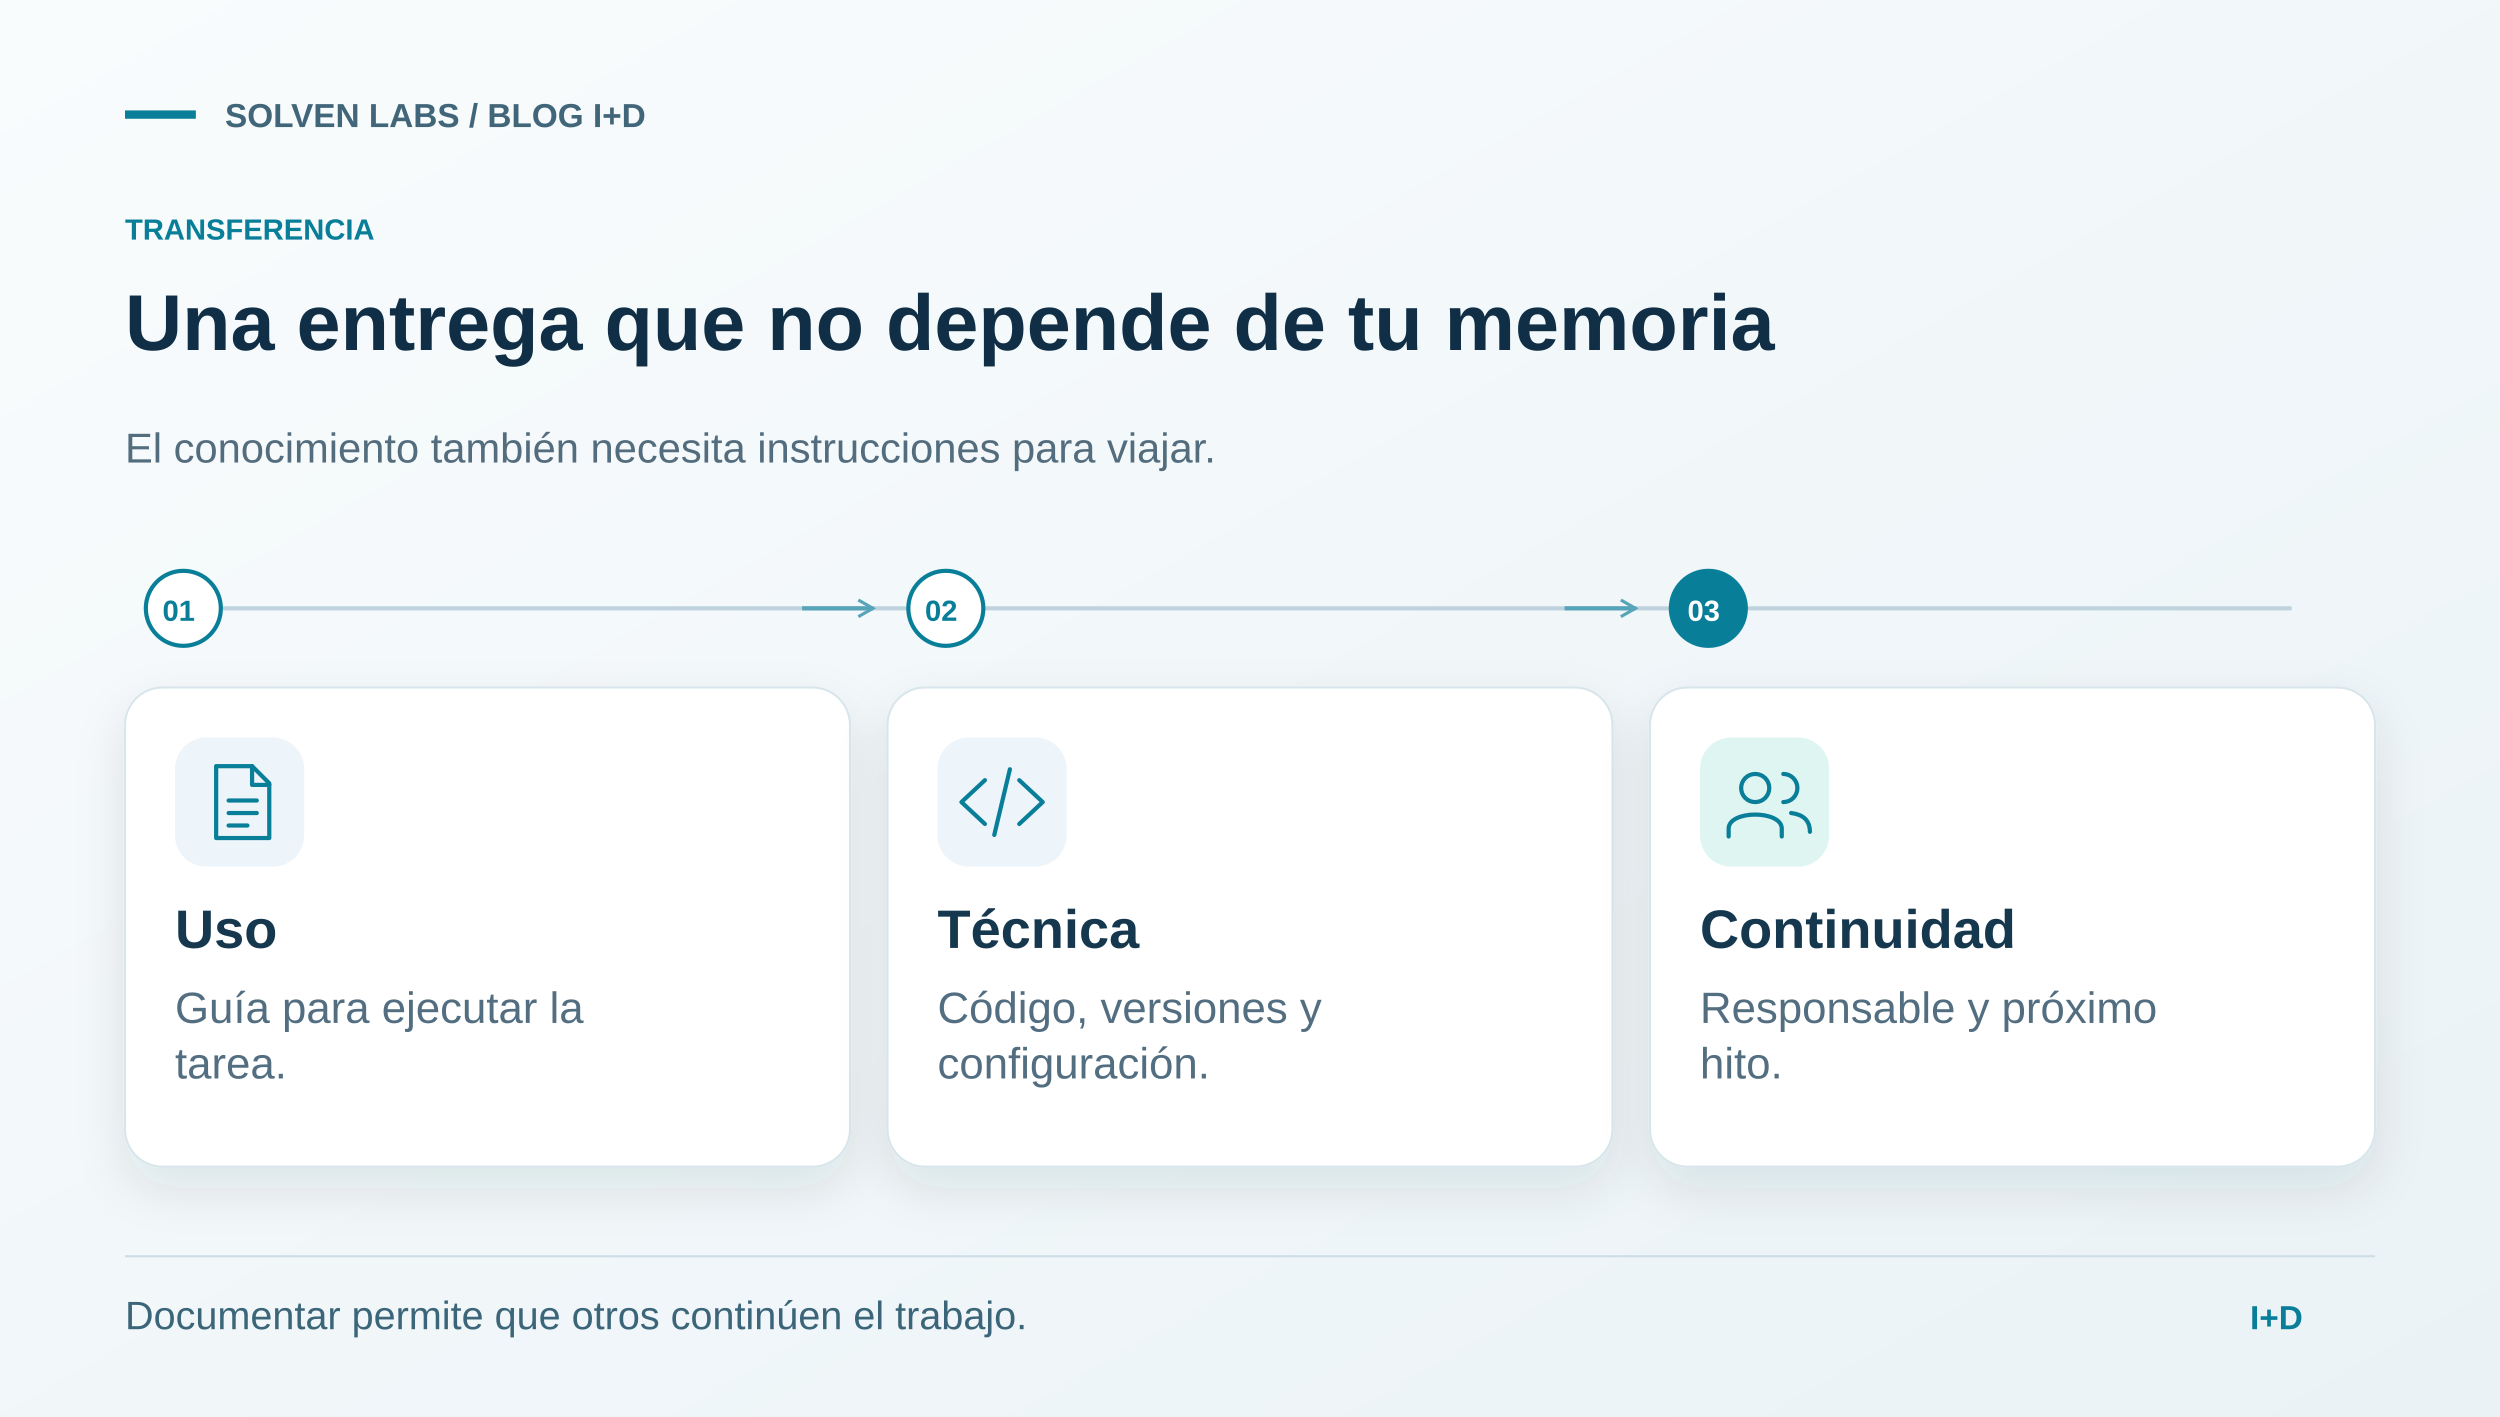
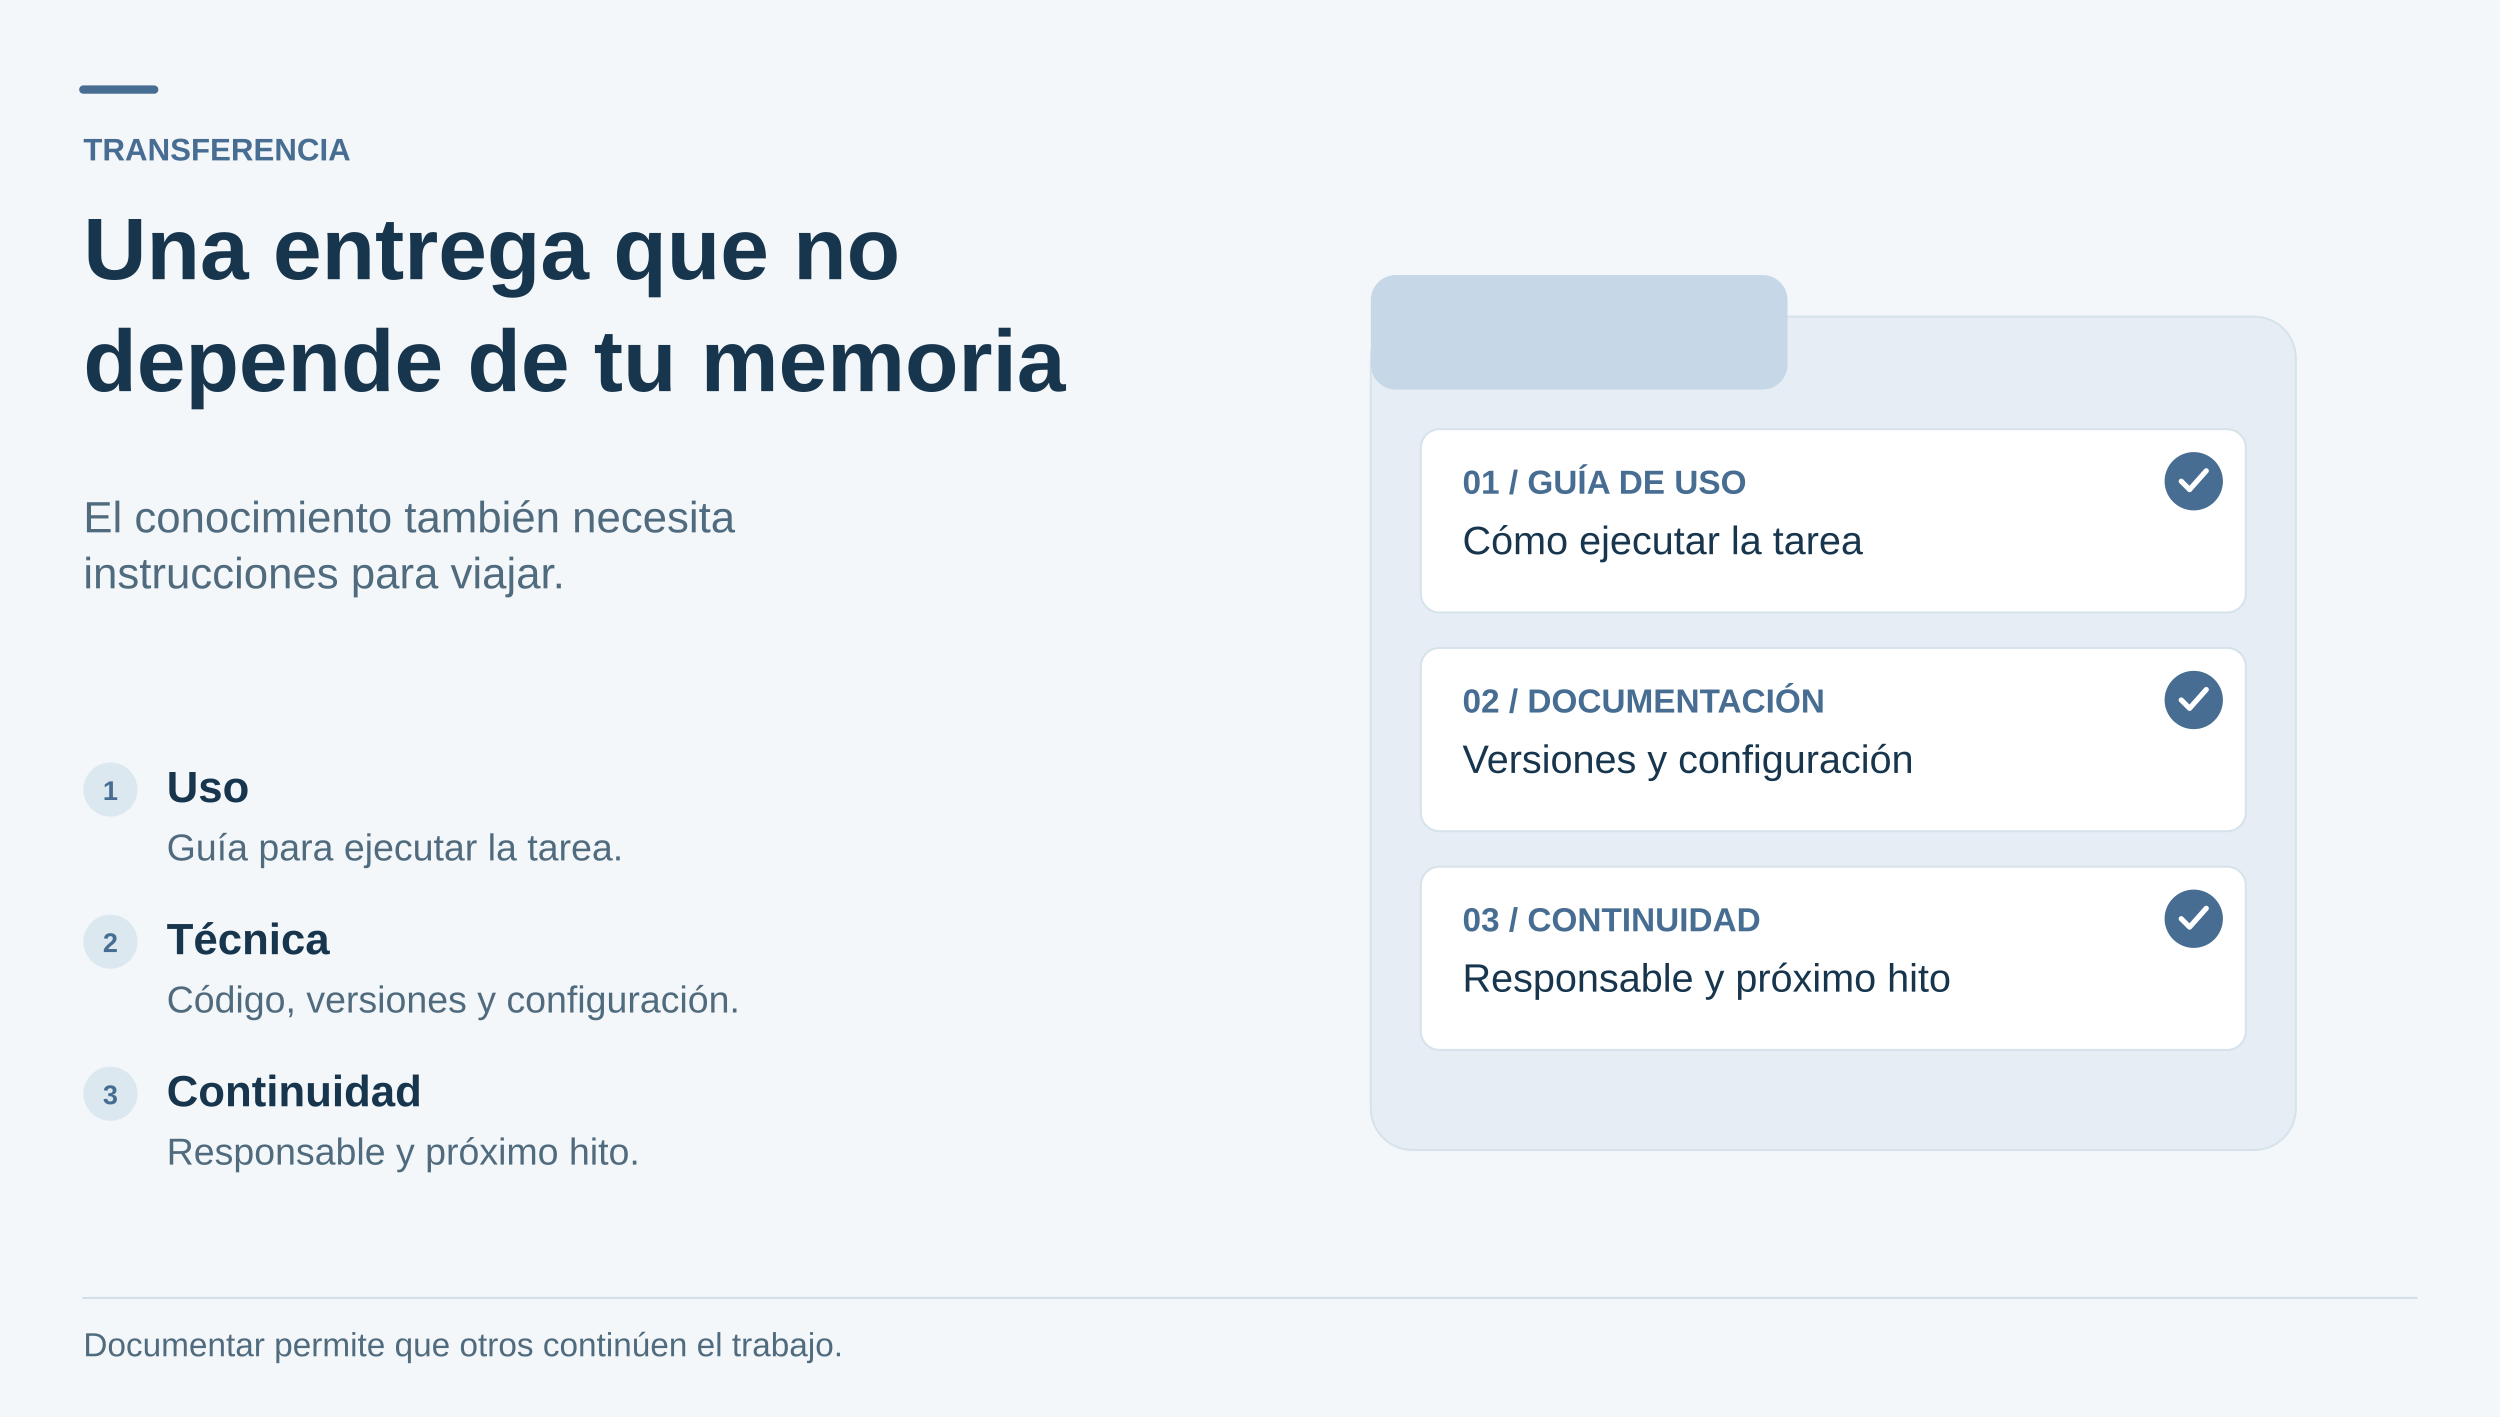
- <svg xmlns="http://www.w3.org/2000/svg" viewBox="0 0 1200 680" role="img" aria-labelledby="title desc">
-   <defs>
-     <linearGradient id="paper" x2="1" y2="1">
-       <stop stop-color="#f9fcfd" />
-       <stop offset="1" stop-color="#eaf2f6" />
-     </linearGradient>
-     <linearGradient id="night" x2="1" y2="1">
-       <stop stop-color="#102d45" />
-       <stop offset="1" stop-color="#061b2b" />
-     </linearGradient>
-     <linearGradient id="glass" x2="0" y2="1">
-       <stop stop-color="#fff" stop-opacity=".12" />
-       <stop offset="1" stop-color="#fff" stop-opacity=".025" />
-     </linearGradient>
-     <filter id="shadow" x="-30%" y="-30%" width="160%" height="180%">
-       <feDropShadow dx="0" dy="10" stdDeviation="12" flood-color="#052d45" flood-opacity=".1" />
-     </filter>
-     <marker id="arrow" viewBox="0 0 10 10" refX="8" refY="5" markerWidth="5" markerHeight="5" orient="auto">
-       <path d="m1 1 7 4-7 4" fill="none" stroke="#56a4b9" stroke-width="1.5" />
-     </marker>
-   </defs>
+ <svg xmlns="http://www.w3.org/2000/svg" width="1200" height="680" viewBox="0 0 1200 680" role="img" aria-labelledby="title desc">
+   <rect x="0" y="0" width="1200" height="680" rx="0" fill="#f4f7fa" stroke="none" />
  <g font-family="Arial, Helvetica, sans-serif">
-     <rect width="1200" height="680" fill="url(#paper)" />
-     <path d="M60 55h34" stroke="#087e99" stroke-width="4" />
-     <text x="108" y="61" fill="#416579" font-size="16" font-weight="700">SOLVEN LABS  /  BLOG I+D</text>
-     <text x="60" y="115" fill="#087e99" font-size="14" font-weight="700">TRANSFERENCIA</text>
-     <text x="60" y="168" fill="#102f46" font-size="38" font-weight="700">Una entrega que no depende de tu memoria</text>
-     <text x="60" y="222" fill="#536d7e" font-size="20" font-weight="400">El conocimiento también necesita instrucciones para viajar.</text>
-     <path d="M96 292H1100" stroke="#bed3dd" stroke-width="2" />
-     <circle cx="88" cy="292" r="18" fill="#fff" stroke="#087e99" stroke-width="2" />
-     <text x="78" y="298" fill="#087e99" font-size="14" font-weight="700">01</text>
-     <rect x="60" y="330" width="348" height="230" rx="18" fill="#fff" stroke="#d8e5eb" filter="url(#shadow)" />
-     <rect x="84" y="354" width="62" height="62" rx="15" fill="#edf5fa" />
-     <g transform="translate(91 361) scale(0.75)" fill="none" stroke="#087e99" stroke-width="2.7" stroke-linecap="round" stroke-linejoin="round">
-       <path d="M17 9h23l11 11v35H17z" />
-       <path d="M40 9v12h11M25 31h18M25 39h18M25 47h12" />
+     <path d="M40 43h34" fill="none" stroke="#476d92" stroke-width="4" stroke-linecap="round" stroke-linejoin="round" stroke-dasharray="" />
+     <text x="40" y="77" font-size="15" fill="#476d92" font-weight="700" text-anchor="start">TRANSFERENCIA</text>
+     <text x="40" y="134" font-size="42" fill="#17364e" font-weight="700" text-anchor="start">Una entrega que no</text>
+     <text x="40" y="187.76" font-size="42" fill="#17364e" font-weight="700" text-anchor="start">depende de tu memoria</text>
+     <text x="40" y="255.52" font-size="21" fill="#506b7e" font-weight="400" text-anchor="start">El conocimiento también necesita</text>
+     <text x="40" y="282.4" font-size="21" fill="#506b7e" font-weight="400" text-anchor="start">instrucciones para viajar.</text>
+     <g transform="translate(620 100)">
+       <rect x="38" y="52" width="444" height="400" rx="20" fill="#e6edf5" stroke="#d6e3eb" />
+       <rect x="38" y="32" width="200" height="55" rx="12" fill="#c6d7e8" stroke="none" />
+       <rect x="62" y="106" width="396" height="88" rx="9" fill="#fff" stroke="#d6e3eb" />
+       <text x="82" y="137" font-size="16" fill="#476d92" font-weight="700" text-anchor="start">01 / GUÍA DE USO</text>
+       <text x="82" y="166" font-size="19" fill="#17364e" font-weight="400" text-anchor="start">Cómo ejecutar la tarea</text>
+       <circle cx="433" cy="131" r="14" fill="#476d92" stroke="none" stroke-width="2" />
+       <path d="M427 131l4 4 8-9" fill="none" stroke="#fff" stroke-width="2.5" stroke-linecap="round" stroke-linejoin="round" stroke-dasharray="" />
+       <rect x="62" y="211" width="396" height="88" rx="9" fill="#fff" stroke="#d6e3eb" />
+       <text x="82" y="242" font-size="16" fill="#476d92" font-weight="700" text-anchor="start">02 / DOCUMENTACIÓN</text>
+       <text x="82" y="271" font-size="19" fill="#17364e" font-weight="400" text-anchor="start">Versiones y configuración</text>
+       <circle cx="433" cy="236" r="14" fill="#476d92" stroke="none" stroke-width="2" />
+       <path d="M427 236l4 4 8-9" fill="none" stroke="#fff" stroke-width="2.5" stroke-linecap="round" stroke-linejoin="round" stroke-dasharray="" />
+       <rect x="62" y="316" width="396" height="88" rx="9" fill="#fff" stroke="#d6e3eb" />
+       <text x="82" y="347" font-size="16" fill="#476d92" font-weight="700" text-anchor="start">03 / CONTINUIDAD</text>
+       <text x="82" y="376" font-size="19" fill="#17364e" font-weight="400" text-anchor="start">Responsable y próximo hito</text>
+       <circle cx="433" cy="341" r="14" fill="#476d92" stroke="none" stroke-width="2" />
+       <path d="M427 341l4 4 8-9" fill="none" stroke="#fff" stroke-width="2.5" stroke-linecap="round" stroke-linejoin="round" stroke-dasharray="" />
    </g>
-     <text x="84" y="455" fill="#16384f" font-size="26" font-weight="700">Uso</text>
-     <text x="84" y="491" fill="#526e80" font-size="21" font-weight="400">Guía para ejecutar la</text>
-     <text x="84" y="517.67" fill="#526e80" font-size="21" font-weight="400">tarea.</text>
-     <path d="M385 292h34" stroke="#56a4b9" stroke-width="2" marker-end="url(#arrow)" />
-     <circle cx="454" cy="292" r="18" fill="#fff" stroke="#087e99" stroke-width="2" />
-     <text x="444" y="298" fill="#087e99" font-size="14" font-weight="700">02</text>
-     <rect x="426" y="330" width="348" height="230" rx="18" fill="#fff" stroke="#d8e5eb" filter="url(#shadow)" />
-     <rect x="450" y="354" width="62" height="62" rx="15" fill="#edf5fa" />
-     <g transform="translate(457 361) scale(0.75)" fill="none" stroke="#087e99" stroke-width="2.7" stroke-linecap="round" stroke-linejoin="round">
-       <path d="m21 18-15 14 15 14m22-28 15 14-15 14M37 11 27 53" />
-     </g>
-     <text x="450" y="455" fill="#16384f" font-size="26" font-weight="700">Técnica</text>
-     <text x="450" y="491" fill="#526e80" font-size="21" font-weight="400">Código, versiones y</text>
-     <text x="450" y="517.67" fill="#526e80" font-size="21" font-weight="400">configuración.</text>
-     <path d="M751 292h34" stroke="#56a4b9" stroke-width="2" marker-end="url(#arrow)" />
-     <circle cx="820" cy="292" r="18" fill="#087e99" stroke="#087e99" stroke-width="2" />
-     <text x="810" y="298" fill="#fff" font-size="14" font-weight="700">03</text>
-     <rect x="792" y="330" width="348" height="230" rx="18" fill="#fff" stroke="#d8e5eb" filter="url(#shadow)" />
-     <rect x="816" y="354" width="62" height="62" rx="15" fill="#dff5f2" />
-     <g transform="translate(823 361) scale(0.75)" fill="none" stroke="#087e99" stroke-width="2.7" stroke-linecap="round" stroke-linejoin="round">
-       <circle cx="26" cy="23" r="9" />
-       <path d="M9 54v-5c0-12 34-12 34 0v5M44 14a9 9 0 0 1 0 18M49 39c8 1 12 5 12 12" />
-     </g>
-     <text x="816" y="455" fill="#16384f" font-size="26" font-weight="700">Continuidad</text>
-     <text x="816" y="491" fill="#526e80" font-size="21" font-weight="400">Responsable y próximo</text>
-     <text x="816" y="517.67" fill="#526e80" font-size="21" font-weight="400">hito.</text>
-     <path d="M60 603h1080" stroke="#cddde5" />
-     <text x="60" y="638" fill="#3b6579" font-size="19" font-weight="400">Documentar permite que otros continúen el trabajo.</text>
-     <text x="1080" y="638" fill="#087e99" font-size="16" font-weight="700">I+D</text>
+     <circle cx="53" cy="379" r="13" fill="#dce8ef" stroke="none" stroke-width="2" />
+     <text x="53" y="384" font-size="13" fill="#476d92" font-weight="700" text-anchor="middle">1</text>
+     <text x="80" y="385" font-size="21" fill="#17364e" font-weight="700" text-anchor="start">Uso</text>
+     <text x="80" y="413" font-size="18" fill="#506b7e" font-weight="400" text-anchor="start">Guía para ejecutar la tarea.</text>
+     <circle cx="53" cy="452" r="13" fill="#dce8ef" stroke="none" stroke-width="2" />
+     <text x="53" y="457" font-size="13" fill="#476d92" font-weight="700" text-anchor="middle">2</text>
+     <text x="80" y="458" font-size="21" fill="#17364e" font-weight="700" text-anchor="start">Técnica</text>
+     <text x="80" y="486" font-size="18" fill="#506b7e" font-weight="400" text-anchor="start">Código, versiones y configuración.</text>
+     <circle cx="53" cy="525" r="13" fill="#dce8ef" stroke="none" stroke-width="2" />
+     <text x="53" y="530" font-size="13" fill="#476d92" font-weight="700" text-anchor="middle">3</text>
+     <text x="80" y="531" font-size="21" fill="#17364e" font-weight="700" text-anchor="start">Continuidad</text>
+     <text x="80" y="559" font-size="18" fill="#506b7e" font-weight="400" text-anchor="start">Responsable y próximo hito.</text>
+     <path d="M40 623H1160" fill="none" stroke="#d2dfe7" stroke-width="1" stroke-linecap="round" stroke-linejoin="round" stroke-dasharray="" />
+     <text x="40" y="651" font-size="16" fill="#506b7e" font-weight="400" text-anchor="start">Documentar permite que otros continúen el trabajo.</text>
  </g>
</svg>
